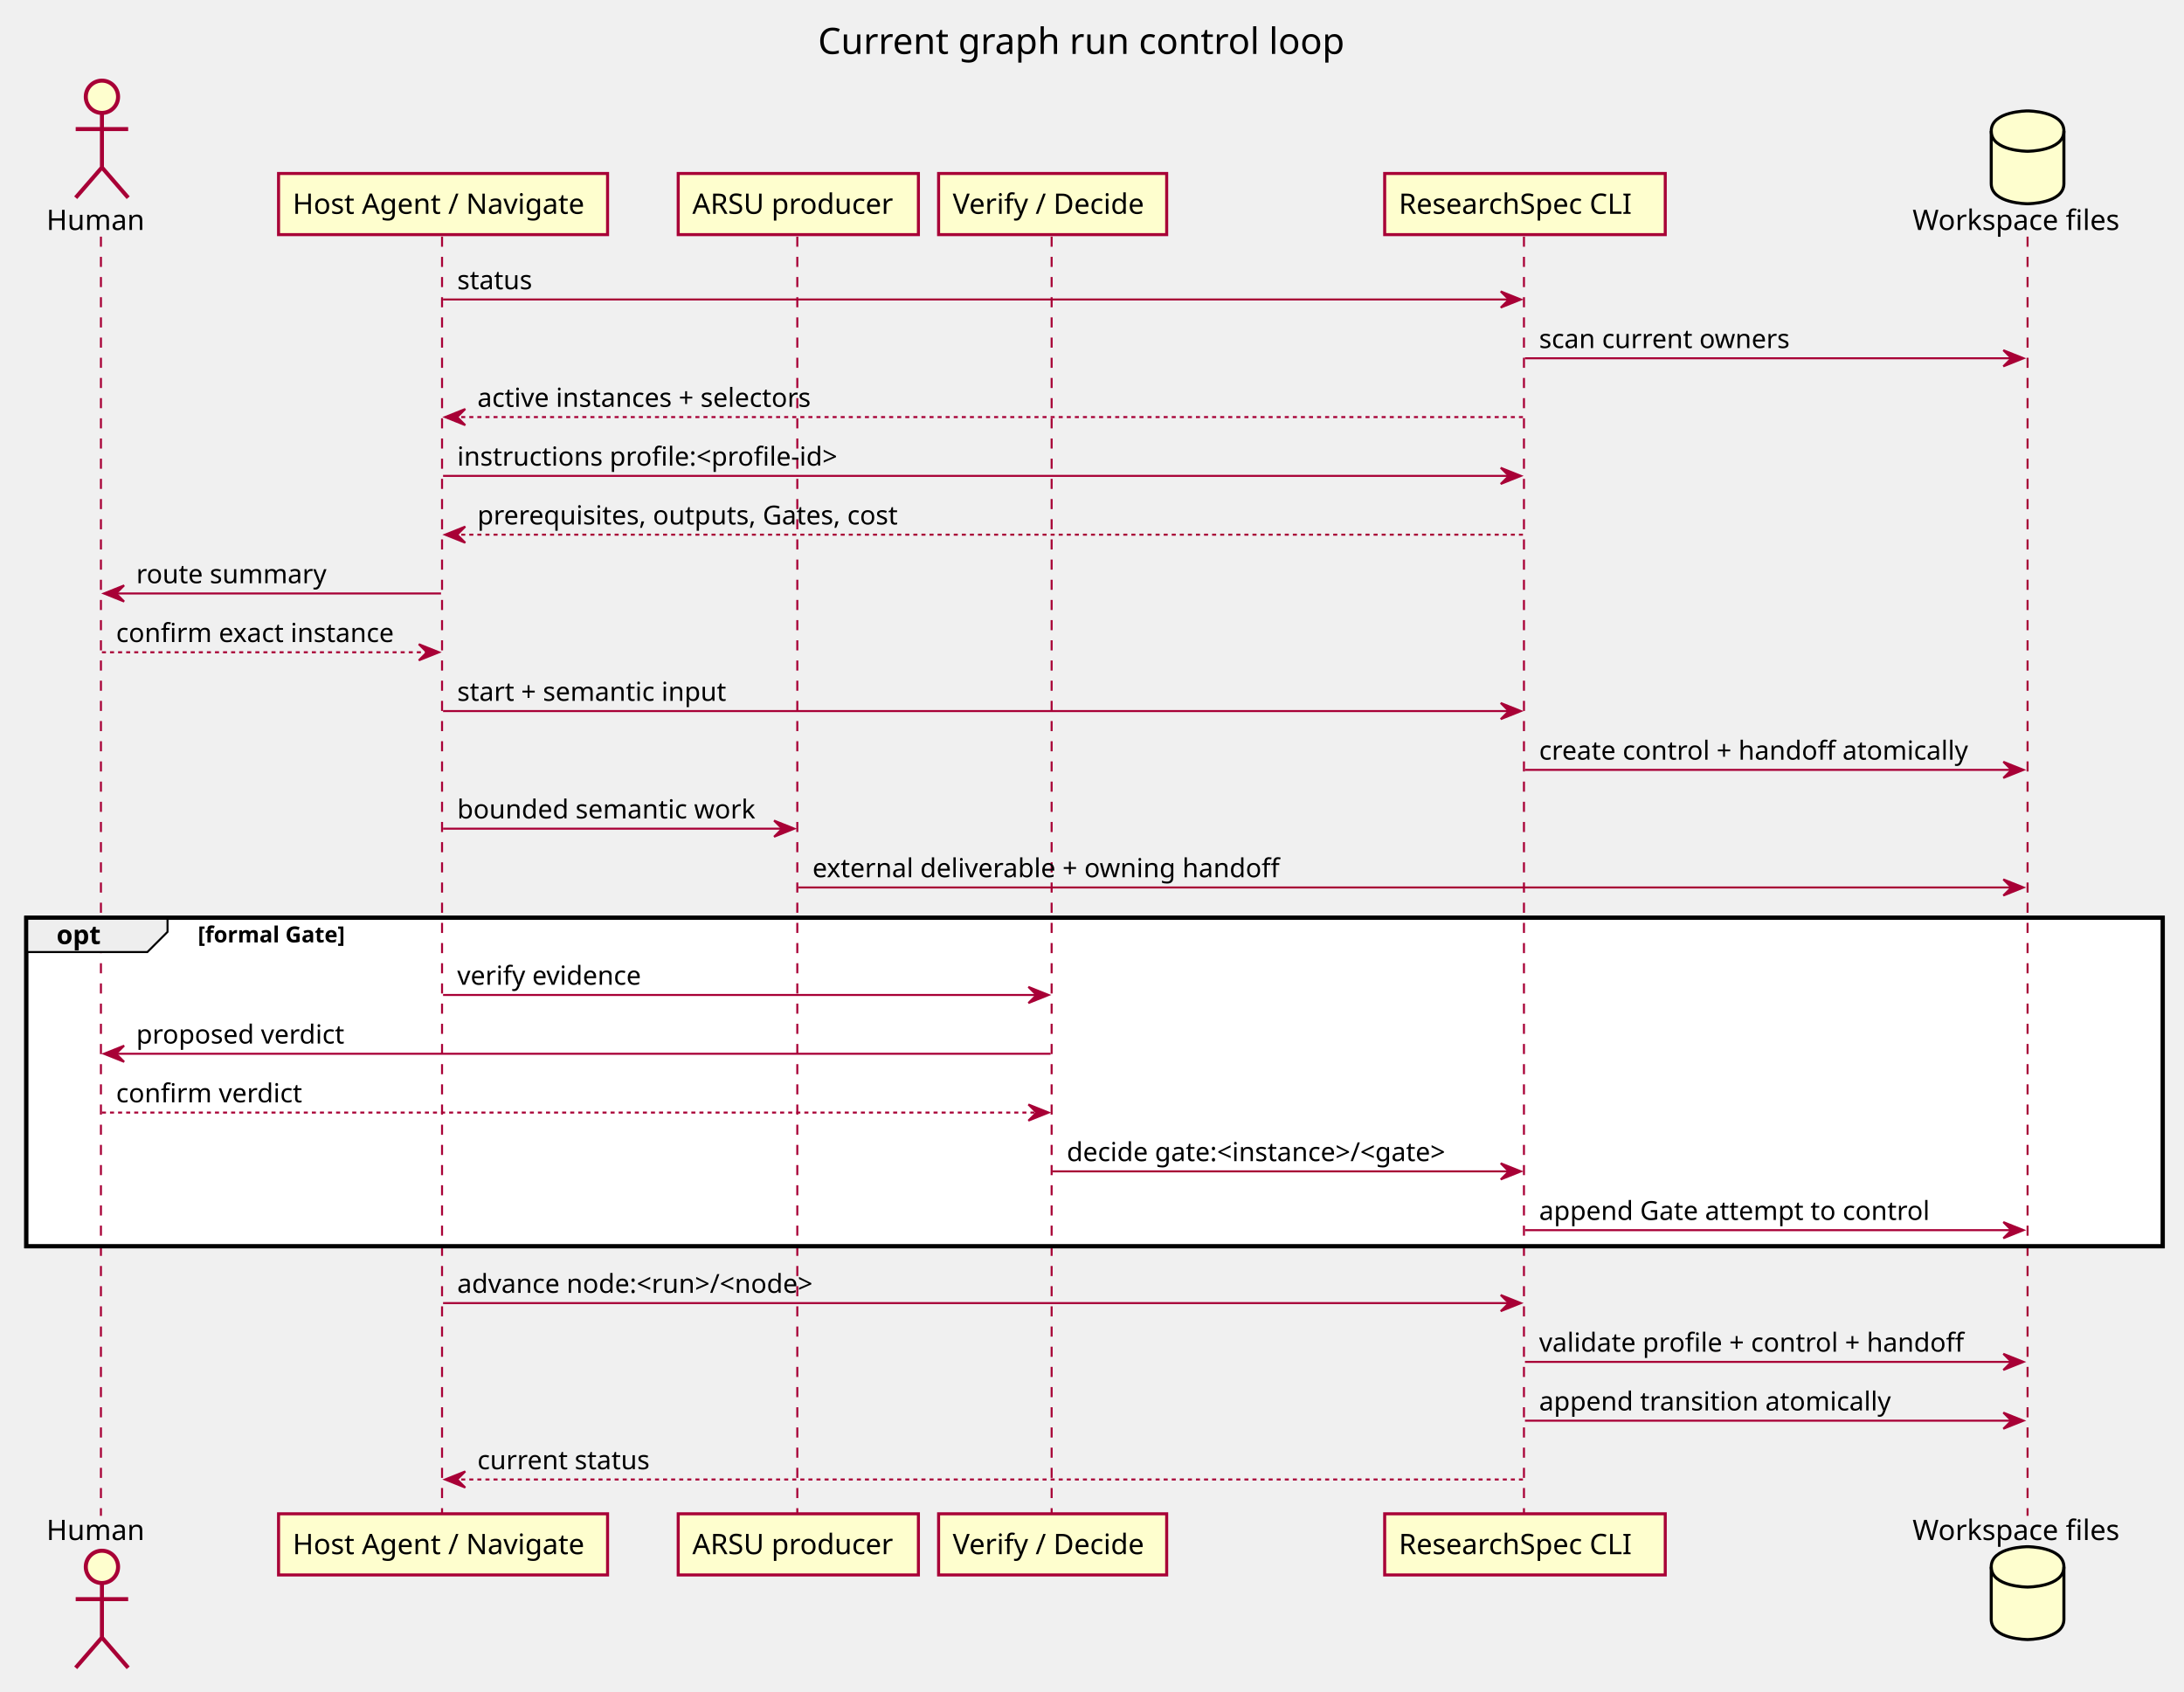
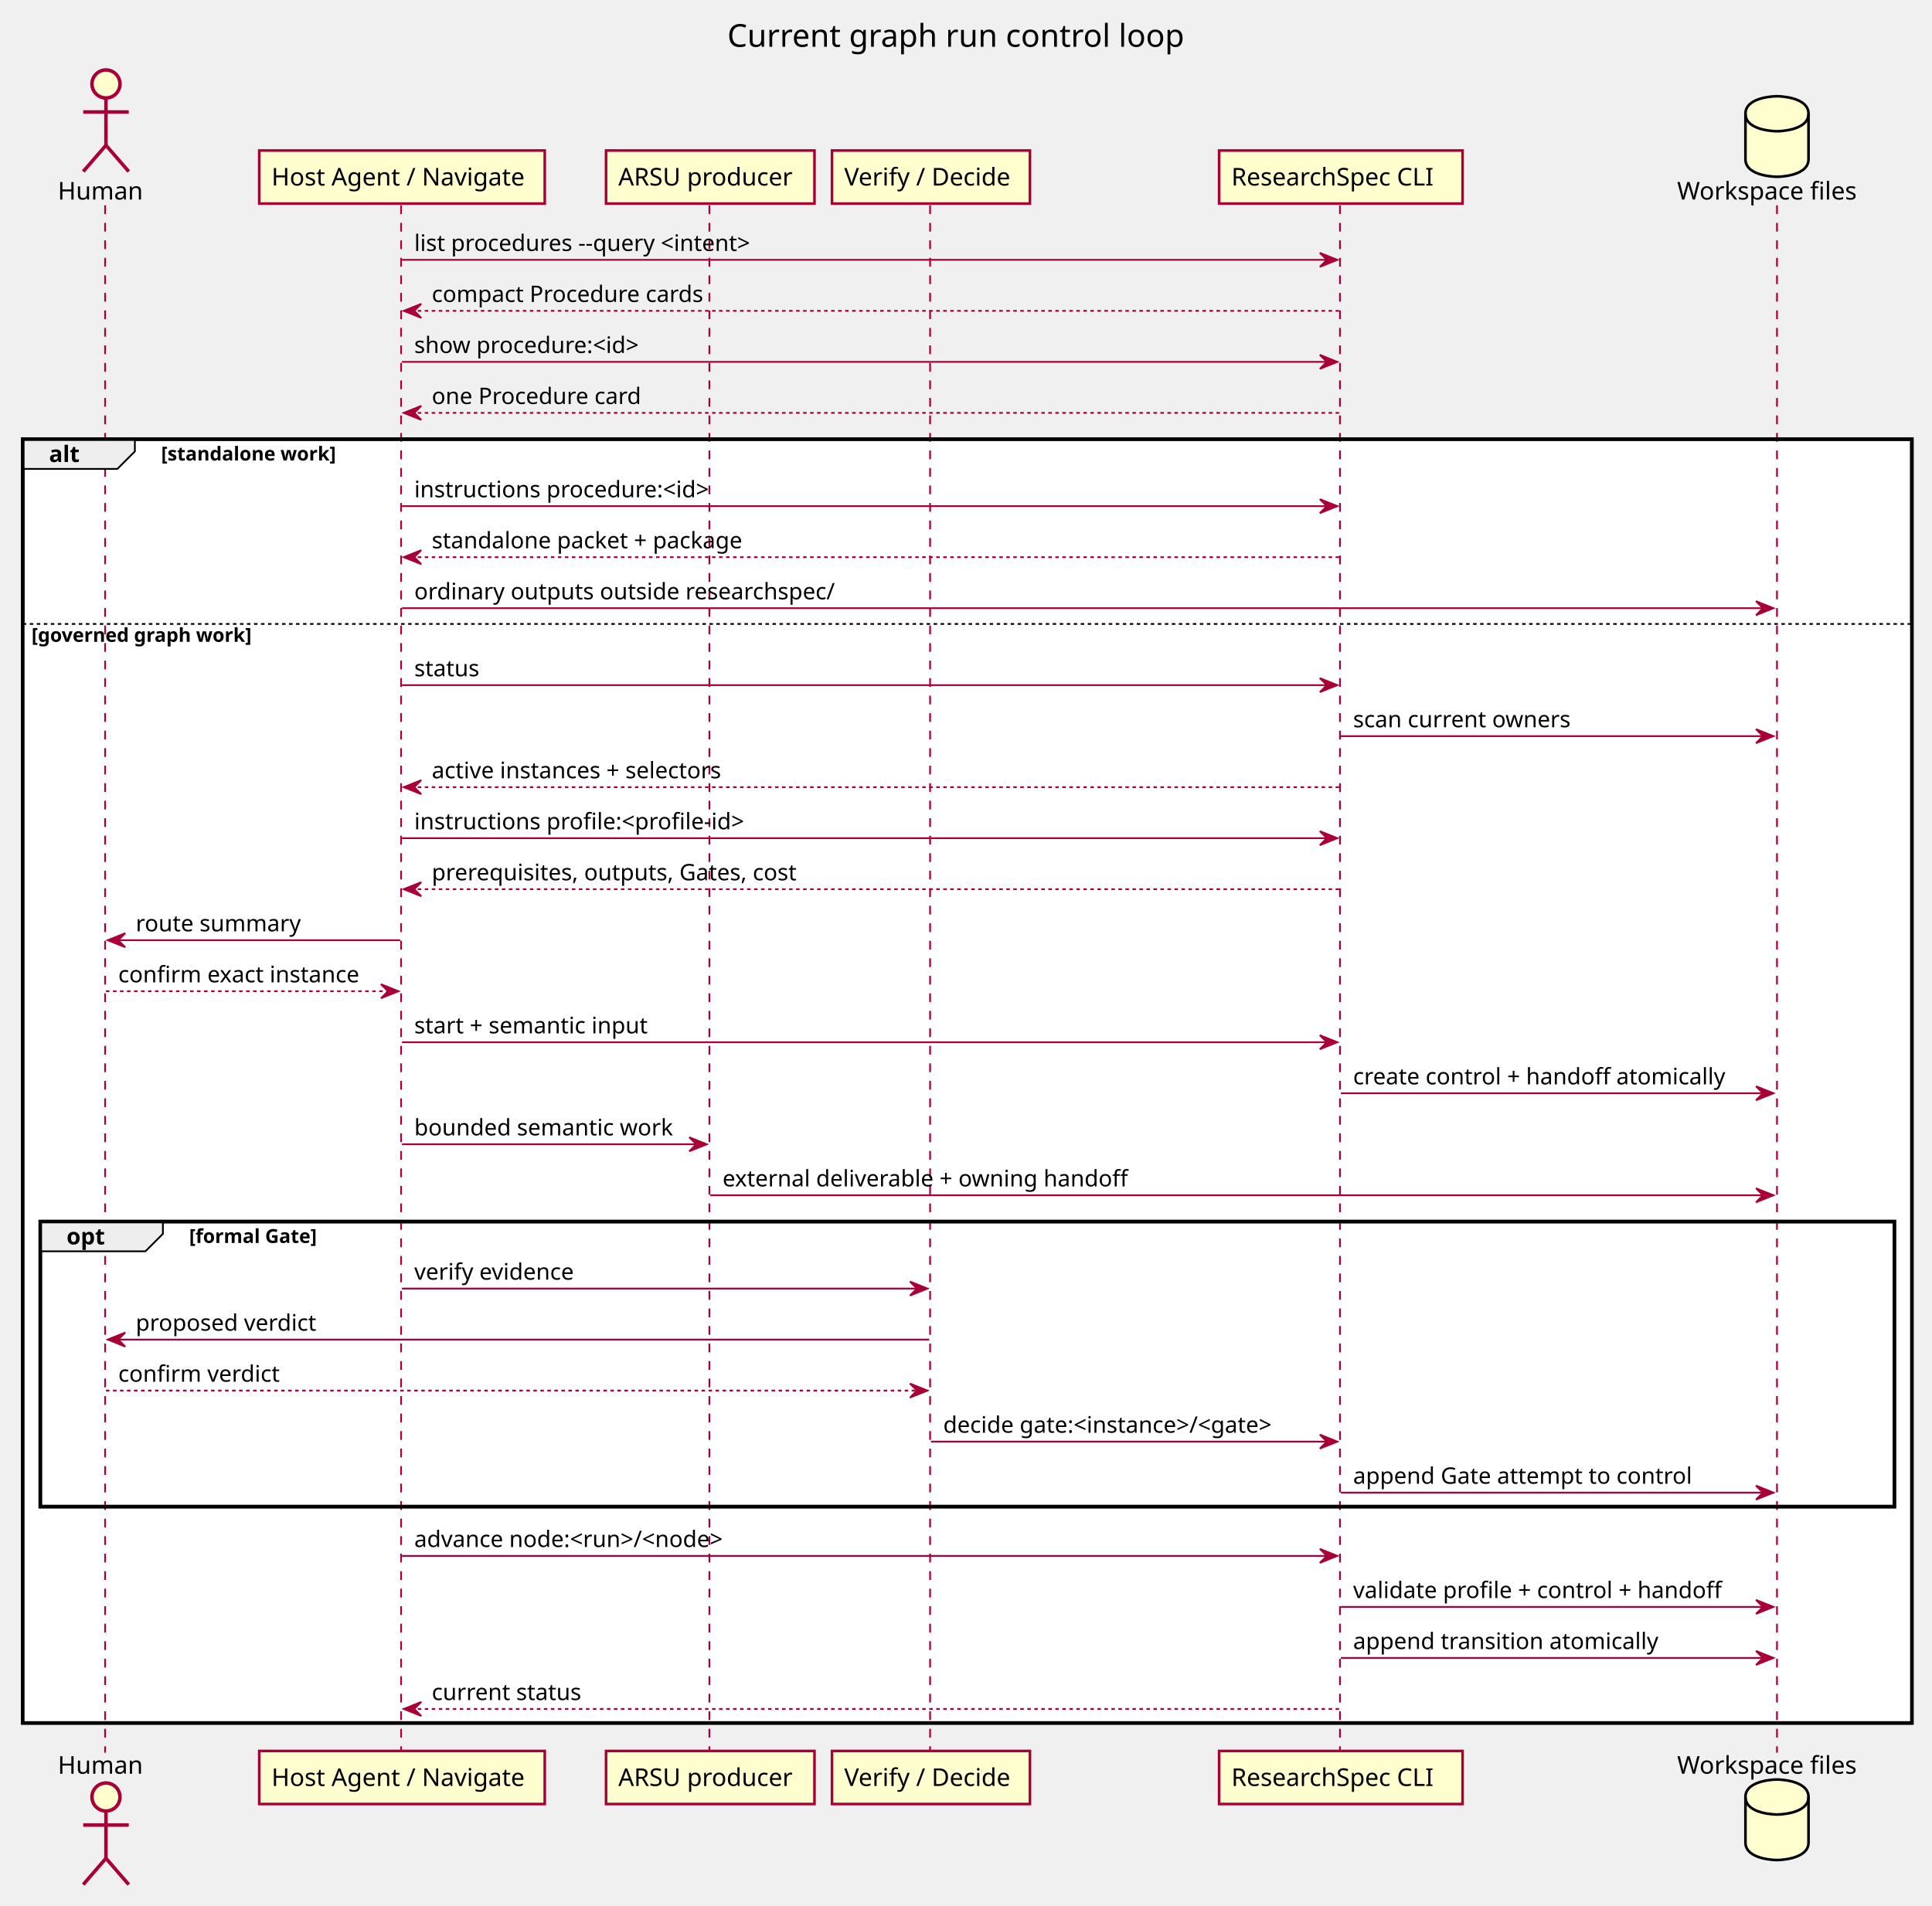
- <svg xmlns="http://www.w3.org/2000/svg" contentScriptType="application/ecmascript" contentStyleType="text/css" height="838px" preserveAspectRatio="none" style="width:1082px;height:838px;" version="1.1" viewBox="0 0 1082 838" width="1082px" zoomAndPan="magnify">
+ <svg xmlns="http://www.w3.org/2000/svg" contentScriptType="application/ecmascript" contentStyleType="text/css" height="1088px" preserveAspectRatio="none" style="width:1103px;height:1088px;" version="1.1" viewBox="0 0 1103 1088" width="1103px" zoomAndPan="magnify">
  <defs />
  <g>
-     <text fill="#000000" font-family="sans-serif" font-size="18" lengthAdjust="spacingAndGlyphs" textLength="274" x="405.25" y="26.708">Current graph run control loop</text>
-     <rect fill="#FFFFFF" height="162.797" style="stroke: #000000; stroke-width: 2.0;" width="1058.5" x="13" y="454.711" />
-     <line style="stroke: #A80036; stroke-width: 1.0; stroke-dasharray: 5.0,5.0;" x1="50" x2="50" y1="117.25" y2="751.039" />
-     <line style="stroke: #A80036; stroke-width: 1.0; stroke-dasharray: 5.0,5.0;" x1="219" x2="219" y1="117.25" y2="751.039" />
-     <line style="stroke: #A80036; stroke-width: 1.0; stroke-dasharray: 5.0,5.0;" x1="395" x2="395" y1="117.25" y2="751.039" />
-     <line style="stroke: #A80036; stroke-width: 1.0; stroke-dasharray: 5.0,5.0;" x1="521" x2="521" y1="117.25" y2="751.039" />
-     <line style="stroke: #A80036; stroke-width: 1.0; stroke-dasharray: 5.0,5.0;" x1="755" x2="755" y1="117.25" y2="751.039" />
-     <line style="stroke: #A80036; stroke-width: 1.0; stroke-dasharray: 5.0,5.0;" x1="1004.5" x2="1004.5" y1="117.25" y2="751.039" />
-     <text fill="#000000" font-family="sans-serif" font-size="14" lengthAdjust="spacingAndGlyphs" textLength="49" x="23" y="113.948">Human</text>
-     <ellipse cx="50.5" cy="47.953" fill="#FEFECE" rx="8" ry="8" style="stroke: #A80036; stroke-width: 2.0;" />
-     <path d="M50.5,55.953 L50.5,82.953 M37.5,63.953 L63.5,63.953 M50.5,82.953 L37.5,97.953 M50.5,82.953 L63.5,97.953 " fill="none" style="stroke: #A80036; stroke-width: 2.0;" />
-     <text fill="#000000" font-family="sans-serif" font-size="14" lengthAdjust="spacingAndGlyphs" textLength="49" x="23" y="763.034">Human</text>
-     <ellipse cx="50.5" cy="776.336" fill="#FEFECE" rx="8" ry="8" style="stroke: #A80036; stroke-width: 2.0;" />
-     <path d="M50.5,784.336 L50.5,811.336 M37.5,792.336 L63.5,792.336 M50.5,811.336 L37.5,826.336 M50.5,811.336 L63.5,826.336 " fill="none" style="stroke: #A80036; stroke-width: 2.0;" />
-     <rect fill="#FEFECE" height="30.297" style="stroke: #A80036; stroke-width: 1.5;" width="163" x="138" y="85.953" />
-     <text fill="#000000" font-family="sans-serif" font-size="14" lengthAdjust="spacingAndGlyphs" textLength="149" x="145" y="105.948">Host Agent / Navigate</text>
-     <rect fill="#FEFECE" height="30.297" style="stroke: #A80036; stroke-width: 1.5;" width="163" x="138" y="750.039" />
-     <text fill="#000000" font-family="sans-serif" font-size="14" lengthAdjust="spacingAndGlyphs" textLength="149" x="145" y="770.034">Host Agent / Navigate</text>
-     <rect fill="#FEFECE" height="30.297" style="stroke: #A80036; stroke-width: 1.5;" width="119" x="336" y="85.953" />
-     <text fill="#000000" font-family="sans-serif" font-size="14" lengthAdjust="spacingAndGlyphs" textLength="105" x="343" y="105.948">ARSU producer</text>
-     <rect fill="#FEFECE" height="30.297" style="stroke: #A80036; stroke-width: 1.5;" width="119" x="336" y="750.039" />
-     <text fill="#000000" font-family="sans-serif" font-size="14" lengthAdjust="spacingAndGlyphs" textLength="105" x="343" y="770.034">ARSU producer</text>
-     <rect fill="#FEFECE" height="30.297" style="stroke: #A80036; stroke-width: 1.5;" width="113" x="465" y="85.953" />
-     <text fill="#000000" font-family="sans-serif" font-size="14" lengthAdjust="spacingAndGlyphs" textLength="99" x="472" y="105.948">Verify / Decide</text>
-     <rect fill="#FEFECE" height="30.297" style="stroke: #A80036; stroke-width: 1.5;" width="113" x="465" y="750.039" />
-     <text fill="#000000" font-family="sans-serif" font-size="14" lengthAdjust="spacingAndGlyphs" textLength="99" x="472" y="770.034">Verify / Decide</text>
-     <rect fill="#FEFECE" height="30.297" style="stroke: #A80036; stroke-width: 1.5;" width="139" x="686" y="85.953" />
-     <text fill="#000000" font-family="sans-serif" font-size="14" lengthAdjust="spacingAndGlyphs" textLength="125" x="693" y="105.948">ResearchSpec CLI</text>
-     <rect fill="#FEFECE" height="30.297" style="stroke: #A80036; stroke-width: 1.5;" width="139" x="686" y="750.039" />
-     <text fill="#000000" font-family="sans-serif" font-size="14" lengthAdjust="spacingAndGlyphs" textLength="125" x="693" y="770.034">ResearchSpec CLI</text>
-     <text fill="#000000" font-family="sans-serif" font-size="14" lengthAdjust="spacingAndGlyphs" textLength="108" x="947.5" y="113.948">Workspace files</text>
-     <path d="M986.5,64.953 C986.5,54.953 1004.5,54.953 1004.5,54.953 C1004.5,54.953 1022.5,54.953 1022.5,64.953 L1022.5,90.953 C1022.5,100.953 1004.5,100.953 1004.5,100.953 C1004.5,100.953 986.5,100.953 986.5,90.953 L986.5,64.953 " fill="#FEFECE" style="stroke: #000000; stroke-width: 1.5;" />
-     <path d="M986.5,64.953 C986.5,74.953 1004.5,74.953 1004.5,74.953 C1004.5,74.953 1022.5,74.953 1022.5,64.953 " fill="none" style="stroke: #000000; stroke-width: 1.5;" />
-     <text fill="#000000" font-family="sans-serif" font-size="14" lengthAdjust="spacingAndGlyphs" textLength="108" x="947.5" y="763.034">Workspace files</text>
-     <path d="M986.5,776.336 C986.5,766.336 1004.5,766.336 1004.5,766.336 C1004.5,766.336 1022.5,766.336 1022.5,776.336 L1022.5,802.336 C1022.5,812.336 1004.5,812.336 1004.5,812.336 C1004.5,812.336 986.5,812.336 986.5,802.336 L986.5,776.336 " fill="#FEFECE" style="stroke: #000000; stroke-width: 1.5;" />
-     <path d="M986.5,776.336 C986.5,786.336 1004.5,786.336 1004.5,786.336 C1004.5,786.336 1022.5,786.336 1022.5,776.336 " fill="none" style="stroke: #000000; stroke-width: 1.5;" />
-     <polygon fill="#A80036" points="743.5,144.383,753.5,148.383,743.5,152.383,747.5,148.383" style="stroke: #A80036; stroke-width: 1.0;" />
-     <line style="stroke: #A80036; stroke-width: 1.0;" x1="219.5" x2="749.5" y1="148.383" y2="148.383" />
-     <text fill="#000000" font-family="sans-serif" font-size="13" lengthAdjust="spacingAndGlyphs" textLength="40" x="226.5" y="143.317">status</text>
-     <polygon fill="#A80036" points="992.5,173.516,1002.5,177.516,992.5,181.516,996.5,177.516" style="stroke: #A80036; stroke-width: 1.0;" />
-     <line style="stroke: #A80036; stroke-width: 1.0;" x1="755.5" x2="998.5" y1="177.516" y2="177.516" />
-     <text fill="#000000" font-family="sans-serif" font-size="13" lengthAdjust="spacingAndGlyphs" textLength="129" x="762.5" y="172.45">scan current owners</text>
-     <polygon fill="#A80036" points="230.5,202.648,220.5,206.648,230.5,210.648,226.5,206.648" style="stroke: #A80036; stroke-width: 1.0;" />
-     <line style="stroke: #A80036; stroke-width: 1.0; stroke-dasharray: 2.0,2.0;" x1="224.5" x2="754.5" y1="206.648" y2="206.648" />
-     <text fill="#000000" font-family="sans-serif" font-size="13" lengthAdjust="spacingAndGlyphs" textLength="180" x="236.5" y="201.583">active instances + selectors</text>
-     <polygon fill="#A80036" points="743.5,231.781,753.5,235.781,743.5,239.781,747.5,235.781" style="stroke: #A80036; stroke-width: 1.0;" />
-     <line style="stroke: #A80036; stroke-width: 1.0;" x1="219.5" x2="749.5" y1="235.781" y2="235.781" />
-     <text fill="#000000" font-family="sans-serif" font-size="13" lengthAdjust="spacingAndGlyphs" textLength="198" x="226.5" y="230.715">instructions profile:&lt;profile-id&gt;</text>
-     <polygon fill="#A80036" points="230.5,260.914,220.5,264.914,230.5,268.914,226.5,264.914" style="stroke: #A80036; stroke-width: 1.0;" />
-     <line style="stroke: #A80036; stroke-width: 1.0; stroke-dasharray: 2.0,2.0;" x1="224.5" x2="754.5" y1="264.914" y2="264.914" />
-     <text fill="#000000" font-family="sans-serif" font-size="13" lengthAdjust="spacingAndGlyphs" textLength="221" x="236.5" y="259.848">prerequisites, outputs, Gates, cost</text>
-     <polygon fill="#A80036" points="61.5,290.047,51.5,294.047,61.5,298.047,57.5,294.047" style="stroke: #A80036; stroke-width: 1.0;" />
-     <line style="stroke: #A80036; stroke-width: 1.0;" x1="55.5" x2="218.5" y1="294.047" y2="294.047" />
-     <text fill="#000000" font-family="sans-serif" font-size="13" lengthAdjust="spacingAndGlyphs" textLength="99" x="67.5" y="288.981">route summary</text>
-     <polygon fill="#A80036" points="207.5,319.18,217.5,323.18,207.5,327.18,211.5,323.18" style="stroke: #A80036; stroke-width: 1.0;" />
-     <line style="stroke: #A80036; stroke-width: 1.0; stroke-dasharray: 2.0,2.0;" x1="50.5" x2="213.5" y1="323.18" y2="323.18" />
-     <text fill="#000000" font-family="sans-serif" font-size="13" lengthAdjust="spacingAndGlyphs" textLength="145" x="57.5" y="318.114">confirm exact instance</text>
-     <polygon fill="#A80036" points="743.5,348.312,753.5,352.312,743.5,356.312,747.5,352.312" style="stroke: #A80036; stroke-width: 1.0;" />
-     <line style="stroke: #A80036; stroke-width: 1.0;" x1="219.5" x2="749.5" y1="352.312" y2="352.312" />
-     <text fill="#000000" font-family="sans-serif" font-size="13" lengthAdjust="spacingAndGlyphs" textLength="144" x="226.5" y="347.247">start + semantic input</text>
-     <polygon fill="#A80036" points="992.5,377.445,1002.5,381.445,992.5,385.445,996.5,381.445" style="stroke: #A80036; stroke-width: 1.0;" />
-     <line style="stroke: #A80036; stroke-width: 1.0;" x1="755.5" x2="998.5" y1="381.445" y2="381.445" />
-     <text fill="#000000" font-family="sans-serif" font-size="13" lengthAdjust="spacingAndGlyphs" textLength="225" x="762.5" y="376.379">create control + handoff atomically</text>
-     <polygon fill="#A80036" points="383.5,406.578,393.5,410.578,383.5,414.578,387.5,410.578" style="stroke: #A80036; stroke-width: 1.0;" />
-     <line style="stroke: #A80036; stroke-width: 1.0;" x1="219.5" x2="389.5" y1="410.578" y2="410.578" />
-     <text fill="#000000" font-family="sans-serif" font-size="13" lengthAdjust="spacingAndGlyphs" textLength="152" x="226.5" y="405.512">bounded semantic work</text>
-     <polygon fill="#A80036" points="992.5,435.711,1002.5,439.711,992.5,443.711,996.5,439.711" style="stroke: #A80036; stroke-width: 1.0;" />
-     <line style="stroke: #A80036; stroke-width: 1.0;" x1="395.5" x2="998.5" y1="439.711" y2="439.711" />
-     <text fill="#000000" font-family="sans-serif" font-size="13" lengthAdjust="spacingAndGlyphs" textLength="240" x="402.5" y="434.645">external deliverable + owning handoff</text>
-     <path d="M13,454.711 L83,454.711 L83,461.711 L73,471.711 L13,471.711 L13,454.711 " fill="#EEEEEE" style="stroke: #000000; stroke-width: 1.0;" />
-     <rect fill="none" height="162.797" style="stroke: #000000; stroke-width: 2.0;" width="1058.5" x="13" y="454.711" />
-     <text fill="#000000" font-family="sans-serif" font-size="13" font-weight="bold" lengthAdjust="spacingAndGlyphs" textLength="25" x="28" y="467.778">opt</text>
-     <text fill="#000000" font-family="sans-serif" font-size="11" font-weight="bold" lengthAdjust="spacingAndGlyphs" textLength="85" x="98" y="466.921">[formal Gate]</text>
-     <polygon fill="#A80036" points="509.5,488.977,519.5,492.977,509.5,496.977,513.5,492.977" style="stroke: #A80036; stroke-width: 1.0;" />
-     <line style="stroke: #A80036; stroke-width: 1.0;" x1="219.5" x2="515.5" y1="492.977" y2="492.977" />
-     <text fill="#000000" font-family="sans-serif" font-size="13" lengthAdjust="spacingAndGlyphs" textLength="95" x="226.5" y="487.911">verify evidence</text>
-     <polygon fill="#A80036" points="61.5,518.109,51.5,522.109,61.5,526.109,57.5,522.109" style="stroke: #A80036; stroke-width: 1.0;" />
-     <line style="stroke: #A80036; stroke-width: 1.0;" x1="55.5" x2="520.5" y1="522.109" y2="522.109" />
-     <text fill="#000000" font-family="sans-serif" font-size="13" lengthAdjust="spacingAndGlyphs" textLength="107" x="67.5" y="517.043">proposed verdict</text>
-     <polygon fill="#A80036" points="509.5,547.242,519.5,551.242,509.5,555.242,513.5,551.242" style="stroke: #A80036; stroke-width: 1.0;" />
-     <line style="stroke: #A80036; stroke-width: 1.0; stroke-dasharray: 2.0,2.0;" x1="50.5" x2="515.5" y1="551.242" y2="551.242" />
-     <text fill="#000000" font-family="sans-serif" font-size="13" lengthAdjust="spacingAndGlyphs" textLength="95" x="57.5" y="546.176">confirm verdict</text>
-     <polygon fill="#A80036" points="743.5,576.375,753.5,580.375,743.5,584.375,747.5,580.375" style="stroke: #A80036; stroke-width: 1.0;" />
-     <line style="stroke: #A80036; stroke-width: 1.0;" x1="521.5" x2="749.5" y1="580.375" y2="580.375" />
-     <text fill="#000000" font-family="sans-serif" font-size="13" lengthAdjust="spacingAndGlyphs" textLength="210" x="528.5" y="575.309">decide gate:&lt;instance&gt;/&lt;gate&gt;</text>
-     <polygon fill="#A80036" points="992.5,605.508,1002.5,609.508,992.5,613.508,996.5,609.508" style="stroke: #A80036; stroke-width: 1.0;" />
-     <line style="stroke: #A80036; stroke-width: 1.0;" x1="755.5" x2="998.5" y1="609.508" y2="609.508" />
-     <text fill="#000000" font-family="sans-serif" font-size="13" lengthAdjust="spacingAndGlyphs" textLength="204" x="762.5" y="604.442">append Gate attempt to control</text>
-     <polygon fill="#A80036" points="743.5,641.641,753.5,645.641,743.5,649.641,747.5,645.641" style="stroke: #A80036; stroke-width: 1.0;" />
-     <line style="stroke: #A80036; stroke-width: 1.0;" x1="219.5" x2="749.5" y1="645.641" y2="645.641" />
-     <text fill="#000000" font-family="sans-serif" font-size="13" lengthAdjust="spacingAndGlyphs" textLength="195" x="226.5" y="640.575">advance node:&lt;run&gt;/&lt;node&gt;</text>
-     <polygon fill="#A80036" points="992.5,670.773,1002.5,674.773,992.5,678.773,996.5,674.773" style="stroke: #A80036; stroke-width: 1.0;" />
-     <line style="stroke: #A80036; stroke-width: 1.0;" x1="755.5" x2="998.5" y1="674.773" y2="674.773" />
-     <text fill="#000000" font-family="sans-serif" font-size="13" lengthAdjust="spacingAndGlyphs" textLength="223" x="762.5" y="669.707">validate profile + control + handoff</text>
-     <polygon fill="#A80036" points="992.5,699.906,1002.5,703.906,992.5,707.906,996.5,703.906" style="stroke: #A80036; stroke-width: 1.0;" />
-     <line style="stroke: #A80036; stroke-width: 1.0;" x1="755.5" x2="998.5" y1="703.906" y2="703.906" />
-     <text fill="#000000" font-family="sans-serif" font-size="13" lengthAdjust="spacingAndGlyphs" textLength="181" x="762.5" y="698.84">append transition atomically</text>
-     <polygon fill="#A80036" points="230.5,729.039,220.5,733.039,230.5,737.039,226.5,733.039" style="stroke: #A80036; stroke-width: 1.0;" />
-     <line style="stroke: #A80036; stroke-width: 1.0; stroke-dasharray: 2.0,2.0;" x1="224.5" x2="754.5" y1="733.039" y2="733.039" />
-     <text fill="#000000" font-family="sans-serif" font-size="13" lengthAdjust="spacingAndGlyphs" textLength="90" x="236.5" y="727.973">current status</text>
+     <text fill="#000000" font-family="sans-serif" font-size="18" lengthAdjust="spacingAndGlyphs" textLength="274" x="415.25" y="26.708">Current graph run control loop</text>
+     <rect fill="#FFFFFF" height="733.125" style="stroke: #000000; stroke-width: 2.0;" width="1078.5" x="13" y="250.781" />
+     <rect fill="#FFFFFF" height="628.594" style="stroke: none; stroke-width: 1.0;" width="1078.5" x="13" y="355.312" />
+     <rect fill="#FFFFFF" height="162.797" style="stroke: #000000; stroke-width: 2.0;" width="1058.5" x="23" y="697.578" />
+     <line style="stroke: #A80036; stroke-width: 1.0; stroke-dasharray: 5.0,5.0;" x1="60" x2="60" y1="117.25" y2="1000.906" />
+     <line style="stroke: #A80036; stroke-width: 1.0; stroke-dasharray: 5.0,5.0;" x1="229" x2="229" y1="117.25" y2="1000.906" />
+     <line style="stroke: #A80036; stroke-width: 1.0; stroke-dasharray: 5.0,5.0;" x1="405" x2="405" y1="117.25" y2="1000.906" />
+     <line style="stroke: #A80036; stroke-width: 1.0; stroke-dasharray: 5.0,5.0;" x1="531" x2="531" y1="117.25" y2="1000.906" />
+     <line style="stroke: #A80036; stroke-width: 1.0; stroke-dasharray: 5.0,5.0;" x1="765" x2="765" y1="117.25" y2="1000.906" />
+     <line style="stroke: #A80036; stroke-width: 1.0; stroke-dasharray: 5.0,5.0;" x1="1014.5" x2="1014.5" y1="117.25" y2="1000.906" />
+     <text fill="#000000" font-family="sans-serif" font-size="14" lengthAdjust="spacingAndGlyphs" textLength="49" x="33" y="113.948">Human</text>
+     <ellipse cx="60.5" cy="47.953" fill="#FEFECE" rx="8" ry="8" style="stroke: #A80036; stroke-width: 2.0;" />
+     <path d="M60.5,55.953 L60.5,82.953 M47.5,63.953 L73.5,63.953 M60.5,82.953 L47.5,97.953 M60.5,82.953 L73.5,97.953 " fill="none" style="stroke: #A80036; stroke-width: 2.0;" />
+     <text fill="#000000" font-family="sans-serif" font-size="14" lengthAdjust="spacingAndGlyphs" textLength="49" x="33" y="1012.901">Human</text>
+     <ellipse cx="60.5" cy="1026.203" fill="#FEFECE" rx="8" ry="8" style="stroke: #A80036; stroke-width: 2.0;" />
+     <path d="M60.5,1034.203 L60.5,1061.203 M47.5,1042.203 L73.5,1042.203 M60.5,1061.203 L47.5,1076.203 M60.5,1061.203 L73.5,1076.203 " fill="none" style="stroke: #A80036; stroke-width: 2.0;" />
+     <rect fill="#FEFECE" height="30.297" style="stroke: #A80036; stroke-width: 1.5;" width="163" x="148" y="85.953" />
+     <text fill="#000000" font-family="sans-serif" font-size="14" lengthAdjust="spacingAndGlyphs" textLength="149" x="155" y="105.948">Host Agent / Navigate</text>
+     <rect fill="#FEFECE" height="30.297" style="stroke: #A80036; stroke-width: 1.5;" width="163" x="148" y="999.906" />
+     <text fill="#000000" font-family="sans-serif" font-size="14" lengthAdjust="spacingAndGlyphs" textLength="149" x="155" y="1019.901">Host Agent / Navigate</text>
+     <rect fill="#FEFECE" height="30.297" style="stroke: #A80036; stroke-width: 1.5;" width="119" x="346" y="85.953" />
+     <text fill="#000000" font-family="sans-serif" font-size="14" lengthAdjust="spacingAndGlyphs" textLength="105" x="353" y="105.948">ARSU producer</text>
+     <rect fill="#FEFECE" height="30.297" style="stroke: #A80036; stroke-width: 1.5;" width="119" x="346" y="999.906" />
+     <text fill="#000000" font-family="sans-serif" font-size="14" lengthAdjust="spacingAndGlyphs" textLength="105" x="353" y="1019.901">ARSU producer</text>
+     <rect fill="#FEFECE" height="30.297" style="stroke: #A80036; stroke-width: 1.5;" width="113" x="475" y="85.953" />
+     <text fill="#000000" font-family="sans-serif" font-size="14" lengthAdjust="spacingAndGlyphs" textLength="99" x="482" y="105.948">Verify / Decide</text>
+     <rect fill="#FEFECE" height="30.297" style="stroke: #A80036; stroke-width: 1.5;" width="113" x="475" y="999.906" />
+     <text fill="#000000" font-family="sans-serif" font-size="14" lengthAdjust="spacingAndGlyphs" textLength="99" x="482" y="1019.901">Verify / Decide</text>
+     <rect fill="#FEFECE" height="30.297" style="stroke: #A80036; stroke-width: 1.5;" width="139" x="696" y="85.953" />
+     <text fill="#000000" font-family="sans-serif" font-size="14" lengthAdjust="spacingAndGlyphs" textLength="125" x="703" y="105.948">ResearchSpec CLI</text>
+     <rect fill="#FEFECE" height="30.297" style="stroke: #A80036; stroke-width: 1.5;" width="139" x="696" y="999.906" />
+     <text fill="#000000" font-family="sans-serif" font-size="14" lengthAdjust="spacingAndGlyphs" textLength="125" x="703" y="1019.901">ResearchSpec CLI</text>
+     <text fill="#000000" font-family="sans-serif" font-size="14" lengthAdjust="spacingAndGlyphs" textLength="108" x="957.5" y="113.948">Workspace files</text>
+     <path d="M996.5,64.953 C996.5,54.953 1014.5,54.953 1014.5,54.953 C1014.5,54.953 1032.5,54.953 1032.5,64.953 L1032.5,90.953 C1032.5,100.953 1014.5,100.953 1014.5,100.953 C1014.5,100.953 996.5,100.953 996.5,90.953 L996.5,64.953 " fill="#FEFECE" style="stroke: #000000; stroke-width: 1.5;" />
+     <path d="M996.5,64.953 C996.5,74.953 1014.5,74.953 1014.5,74.953 C1014.5,74.953 1032.5,74.953 1032.5,64.953 " fill="none" style="stroke: #000000; stroke-width: 1.5;" />
+     <text fill="#000000" font-family="sans-serif" font-size="14" lengthAdjust="spacingAndGlyphs" textLength="108" x="957.5" y="1012.901">Workspace files</text>
+     <path d="M996.5,1026.203 C996.5,1016.203 1014.5,1016.203 1014.5,1016.203 C1014.5,1016.203 1032.5,1016.203 1032.5,1026.203 L1032.5,1052.203 C1032.5,1062.203 1014.5,1062.203 1014.5,1062.203 C1014.5,1062.203 996.5,1062.203 996.5,1052.203 L996.5,1026.203 " fill="#FEFECE" style="stroke: #000000; stroke-width: 1.5;" />
+     <path d="M996.5,1026.203 C996.5,1036.203 1014.5,1036.203 1014.5,1036.203 C1014.5,1036.203 1032.5,1036.203 1032.5,1026.203 " fill="none" style="stroke: #000000; stroke-width: 1.5;" />
+     <polygon fill="#A80036" points="753.5,144.383,763.5,148.383,753.5,152.383,757.5,148.383" style="stroke: #A80036; stroke-width: 1.0;" />
+     <line style="stroke: #A80036; stroke-width: 1.0;" x1="229.5" x2="759.5" y1="148.383" y2="148.383" />
+     <text fill="#000000" font-family="sans-serif" font-size="13" lengthAdjust="spacingAndGlyphs" textLength="207" x="236.5" y="143.317">list procedures --query &lt;intent&gt;</text>
+     <polygon fill="#A80036" points="240.5,173.516,230.5,177.516,240.5,181.516,236.5,177.516" style="stroke: #A80036; stroke-width: 1.0;" />
+     <line style="stroke: #A80036; stroke-width: 1.0; stroke-dasharray: 2.0,2.0;" x1="234.5" x2="764.5" y1="177.516" y2="177.516" />
+     <text fill="#000000" font-family="sans-serif" font-size="13" lengthAdjust="spacingAndGlyphs" textLength="164" x="246.5" y="172.45">compact Procedure cards</text>
+     <polygon fill="#A80036" points="753.5,202.648,763.5,206.648,753.5,210.648,757.5,206.648" style="stroke: #A80036; stroke-width: 1.0;" />
+     <line style="stroke: #A80036; stroke-width: 1.0;" x1="229.5" x2="759.5" y1="206.648" y2="206.648" />
+     <text fill="#000000" font-family="sans-serif" font-size="13" lengthAdjust="spacingAndGlyphs" textLength="138" x="236.5" y="201.583">show procedure:&lt;id&gt;</text>
+     <polygon fill="#A80036" points="240.5,231.781,230.5,235.781,240.5,239.781,236.5,235.781" style="stroke: #A80036; stroke-width: 1.0;" />
+     <line style="stroke: #A80036; stroke-width: 1.0; stroke-dasharray: 2.0,2.0;" x1="234.5" x2="764.5" y1="235.781" y2="235.781" />
+     <text fill="#000000" font-family="sans-serif" font-size="13" lengthAdjust="spacingAndGlyphs" textLength="125" x="246.5" y="230.715">one Procedure card</text>
+     <path d="M13,250.781 L77,250.781 L77,257.781 L67,267.781 L13,267.781 L13,250.781 " fill="#EEEEEE" style="stroke: #000000; stroke-width: 1.0;" />
+     <rect fill="none" height="733.125" style="stroke: #000000; stroke-width: 2.0;" width="1078.5" x="13" y="250.781" />
+     <text fill="#000000" font-family="sans-serif" font-size="13" font-weight="bold" lengthAdjust="spacingAndGlyphs" textLength="19" x="28" y="263.848">alt</text>
+     <text fill="#000000" font-family="sans-serif" font-size="11" font-weight="bold" lengthAdjust="spacingAndGlyphs" textLength="117" x="92" y="262.992">[standalone work]</text>
+     <polygon fill="#A80036" points="753.5,285.047,763.5,289.047,753.5,293.047,757.5,289.047" style="stroke: #A80036; stroke-width: 1.0;" />
+     <line style="stroke: #A80036; stroke-width: 1.0;" x1="229.5" x2="759.5" y1="289.047" y2="289.047" />
+     <text fill="#000000" font-family="sans-serif" font-size="13" lengthAdjust="spacingAndGlyphs" textLength="180" x="236.5" y="283.981">instructions procedure:&lt;id&gt;</text>
+     <polygon fill="#A80036" points="240.5,314.18,230.5,318.18,240.5,322.18,236.5,318.18" style="stroke: #A80036; stroke-width: 1.0;" />
+     <line style="stroke: #A80036; stroke-width: 1.0; stroke-dasharray: 2.0,2.0;" x1="234.5" x2="764.5" y1="318.18" y2="318.18" />
+     <text fill="#000000" font-family="sans-serif" font-size="13" lengthAdjust="spacingAndGlyphs" textLength="191" x="246.5" y="313.114">standalone packet + package</text>
+     <polygon fill="#A80036" points="1002.5,343.312,1012.5,347.312,1002.5,351.312,1006.5,347.312" style="stroke: #A80036; stroke-width: 1.0;" />
+     <line style="stroke: #A80036; stroke-width: 1.0;" x1="229.5" x2="1008.5" y1="347.312" y2="347.312" />
+     <text fill="#000000" font-family="sans-serif" font-size="13" lengthAdjust="spacingAndGlyphs" textLength="250" x="236.5" y="342.247">ordinary outputs outside researchspec/</text>
+     <line style="stroke: #000000; stroke-width: 1.0; stroke-dasharray: 2.0,2.0;" x1="13" x2="1091.5" y1="356.312" y2="356.312" />
+     <text fill="#000000" font-family="sans-serif" font-size="11" font-weight="bold" lengthAdjust="spacingAndGlyphs" textLength="146" x="18" y="366.523">[governed graph work]</text>
+     <polygon fill="#A80036" points="753.5,387.25,763.5,391.25,753.5,395.25,757.5,391.25" style="stroke: #A80036; stroke-width: 1.0;" />
+     <line style="stroke: #A80036; stroke-width: 1.0;" x1="229.5" x2="759.5" y1="391.25" y2="391.25" />
+     <text fill="#000000" font-family="sans-serif" font-size="13" lengthAdjust="spacingAndGlyphs" textLength="40" x="236.5" y="386.184">status</text>
+     <polygon fill="#A80036" points="1002.5,416.383,1012.5,420.383,1002.5,424.383,1006.5,420.383" style="stroke: #A80036; stroke-width: 1.0;" />
+     <line style="stroke: #A80036; stroke-width: 1.0;" x1="765.5" x2="1008.5" y1="420.383" y2="420.383" />
+     <text fill="#000000" font-family="sans-serif" font-size="13" lengthAdjust="spacingAndGlyphs" textLength="129" x="772.5" y="415.317">scan current owners</text>
+     <polygon fill="#A80036" points="240.5,445.516,230.5,449.516,240.5,453.516,236.5,449.516" style="stroke: #A80036; stroke-width: 1.0;" />
+     <line style="stroke: #A80036; stroke-width: 1.0; stroke-dasharray: 2.0,2.0;" x1="234.5" x2="764.5" y1="449.516" y2="449.516" />
+     <text fill="#000000" font-family="sans-serif" font-size="13" lengthAdjust="spacingAndGlyphs" textLength="180" x="246.5" y="444.45">active instances + selectors</text>
+     <polygon fill="#A80036" points="753.5,474.648,763.5,478.648,753.5,482.648,757.5,478.648" style="stroke: #A80036; stroke-width: 1.0;" />
+     <line style="stroke: #A80036; stroke-width: 1.0;" x1="229.5" x2="759.5" y1="478.648" y2="478.648" />
+     <text fill="#000000" font-family="sans-serif" font-size="13" lengthAdjust="spacingAndGlyphs" textLength="198" x="236.5" y="473.582">instructions profile:&lt;profile-id&gt;</text>
+     <polygon fill="#A80036" points="240.5,503.781,230.5,507.781,240.5,511.781,236.5,507.781" style="stroke: #A80036; stroke-width: 1.0;" />
+     <line style="stroke: #A80036; stroke-width: 1.0; stroke-dasharray: 2.0,2.0;" x1="234.5" x2="764.5" y1="507.781" y2="507.781" />
+     <text fill="#000000" font-family="sans-serif" font-size="13" lengthAdjust="spacingAndGlyphs" textLength="221" x="246.5" y="502.715">prerequisites, outputs, Gates, cost</text>
+     <polygon fill="#A80036" points="71.5,532.914,61.5,536.914,71.5,540.914,67.5,536.914" style="stroke: #A80036; stroke-width: 1.0;" />
+     <line style="stroke: #A80036; stroke-width: 1.0;" x1="65.5" x2="228.5" y1="536.914" y2="536.914" />
+     <text fill="#000000" font-family="sans-serif" font-size="13" lengthAdjust="spacingAndGlyphs" textLength="99" x="77.5" y="531.848">route summary</text>
+     <polygon fill="#A80036" points="217.5,562.047,227.5,566.047,217.5,570.047,221.5,566.047" style="stroke: #A80036; stroke-width: 1.0;" />
+     <line style="stroke: #A80036; stroke-width: 1.0; stroke-dasharray: 2.0,2.0;" x1="60.5" x2="223.5" y1="566.047" y2="566.047" />
+     <text fill="#000000" font-family="sans-serif" font-size="13" lengthAdjust="spacingAndGlyphs" textLength="145" x="67.5" y="560.981">confirm exact instance</text>
+     <polygon fill="#A80036" points="753.5,591.18,763.5,595.18,753.5,599.18,757.5,595.18" style="stroke: #A80036; stroke-width: 1.0;" />
+     <line style="stroke: #A80036; stroke-width: 1.0;" x1="229.5" x2="759.5" y1="595.18" y2="595.18" />
+     <text fill="#000000" font-family="sans-serif" font-size="13" lengthAdjust="spacingAndGlyphs" textLength="144" x="236.5" y="590.114">start + semantic input</text>
+     <polygon fill="#A80036" points="1002.5,620.312,1012.5,624.312,1002.5,628.312,1006.5,624.312" style="stroke: #A80036; stroke-width: 1.0;" />
+     <line style="stroke: #A80036; stroke-width: 1.0;" x1="765.5" x2="1008.5" y1="624.312" y2="624.312" />
+     <text fill="#000000" font-family="sans-serif" font-size="13" lengthAdjust="spacingAndGlyphs" textLength="225" x="772.5" y="619.247">create control + handoff atomically</text>
+     <polygon fill="#A80036" points="393.5,649.445,403.5,653.445,393.5,657.445,397.5,653.445" style="stroke: #A80036; stroke-width: 1.0;" />
+     <line style="stroke: #A80036; stroke-width: 1.0;" x1="229.5" x2="399.5" y1="653.445" y2="653.445" />
+     <text fill="#000000" font-family="sans-serif" font-size="13" lengthAdjust="spacingAndGlyphs" textLength="152" x="236.5" y="648.379">bounded semantic work</text>
+     <polygon fill="#A80036" points="1002.5,678.578,1012.5,682.578,1002.5,686.578,1006.5,682.578" style="stroke: #A80036; stroke-width: 1.0;" />
+     <line style="stroke: #A80036; stroke-width: 1.0;" x1="405.5" x2="1008.5" y1="682.578" y2="682.578" />
+     <text fill="#000000" font-family="sans-serif" font-size="13" lengthAdjust="spacingAndGlyphs" textLength="240" x="412.5" y="677.512">external deliverable + owning handoff</text>
+     <path d="M23,697.578 L93,697.578 L93,704.578 L83,714.578 L23,714.578 L23,697.578 " fill="#EEEEEE" style="stroke: #000000; stroke-width: 1.0;" />
+     <rect fill="none" height="162.797" style="stroke: #000000; stroke-width: 2.0;" width="1058.5" x="23" y="697.578" />
+     <text fill="#000000" font-family="sans-serif" font-size="13" font-weight="bold" lengthAdjust="spacingAndGlyphs" textLength="25" x="38" y="710.645">opt</text>
+     <text fill="#000000" font-family="sans-serif" font-size="11" font-weight="bold" lengthAdjust="spacingAndGlyphs" textLength="85" x="108" y="709.789">[formal Gate]</text>
+     <polygon fill="#A80036" points="519.5,731.844,529.5,735.844,519.5,739.844,523.5,735.844" style="stroke: #A80036; stroke-width: 1.0;" />
+     <line style="stroke: #A80036; stroke-width: 1.0;" x1="229.5" x2="525.5" y1="735.844" y2="735.844" />
+     <text fill="#000000" font-family="sans-serif" font-size="13" lengthAdjust="spacingAndGlyphs" textLength="95" x="236.5" y="730.778">verify evidence</text>
+     <polygon fill="#A80036" points="71.5,760.977,61.5,764.977,71.5,768.977,67.5,764.977" style="stroke: #A80036; stroke-width: 1.0;" />
+     <line style="stroke: #A80036; stroke-width: 1.0;" x1="65.5" x2="530.5" y1="764.977" y2="764.977" />
+     <text fill="#000000" font-family="sans-serif" font-size="13" lengthAdjust="spacingAndGlyphs" textLength="107" x="77.5" y="759.911">proposed verdict</text>
+     <polygon fill="#A80036" points="519.5,790.109,529.5,794.109,519.5,798.109,523.5,794.109" style="stroke: #A80036; stroke-width: 1.0;" />
+     <line style="stroke: #A80036; stroke-width: 1.0; stroke-dasharray: 2.0,2.0;" x1="60.5" x2="525.5" y1="794.109" y2="794.109" />
+     <text fill="#000000" font-family="sans-serif" font-size="13" lengthAdjust="spacingAndGlyphs" textLength="95" x="67.5" y="789.043">confirm verdict</text>
+     <polygon fill="#A80036" points="753.5,819.242,763.5,823.242,753.5,827.242,757.5,823.242" style="stroke: #A80036; stroke-width: 1.0;" />
+     <line style="stroke: #A80036; stroke-width: 1.0;" x1="531.5" x2="759.5" y1="823.242" y2="823.242" />
+     <text fill="#000000" font-family="sans-serif" font-size="13" lengthAdjust="spacingAndGlyphs" textLength="210" x="538.5" y="818.176">decide gate:&lt;instance&gt;/&lt;gate&gt;</text>
+     <polygon fill="#A80036" points="1002.5,848.375,1012.5,852.375,1002.5,856.375,1006.5,852.375" style="stroke: #A80036; stroke-width: 1.0;" />
+     <line style="stroke: #A80036; stroke-width: 1.0;" x1="765.5" x2="1008.5" y1="852.375" y2="852.375" />
+     <text fill="#000000" font-family="sans-serif" font-size="13" lengthAdjust="spacingAndGlyphs" textLength="204" x="772.5" y="847.309">append Gate attempt to control</text>
+     <polygon fill="#A80036" points="753.5,884.508,763.5,888.508,753.5,892.508,757.5,888.508" style="stroke: #A80036; stroke-width: 1.0;" />
+     <line style="stroke: #A80036; stroke-width: 1.0;" x1="229.5" x2="759.5" y1="888.508" y2="888.508" />
+     <text fill="#000000" font-family="sans-serif" font-size="13" lengthAdjust="spacingAndGlyphs" textLength="195" x="236.5" y="883.442">advance node:&lt;run&gt;/&lt;node&gt;</text>
+     <polygon fill="#A80036" points="1002.5,913.641,1012.5,917.641,1002.5,921.641,1006.5,917.641" style="stroke: #A80036; stroke-width: 1.0;" />
+     <line style="stroke: #A80036; stroke-width: 1.0;" x1="765.5" x2="1008.5" y1="917.641" y2="917.641" />
+     <text fill="#000000" font-family="sans-serif" font-size="13" lengthAdjust="spacingAndGlyphs" textLength="223" x="772.5" y="912.575">validate profile + control + handoff</text>
+     <polygon fill="#A80036" points="1002.5,942.773,1012.5,946.773,1002.5,950.773,1006.5,946.773" style="stroke: #A80036; stroke-width: 1.0;" />
+     <line style="stroke: #A80036; stroke-width: 1.0;" x1="765.5" x2="1008.5" y1="946.773" y2="946.773" />
+     <text fill="#000000" font-family="sans-serif" font-size="13" lengthAdjust="spacingAndGlyphs" textLength="181" x="772.5" y="941.707">append transition atomically</text>
+     <polygon fill="#A80036" points="240.5,971.906,230.5,975.906,240.5,979.906,236.5,975.906" style="stroke: #A80036; stroke-width: 1.0;" />
+     <line style="stroke: #A80036; stroke-width: 1.0; stroke-dasharray: 2.0,2.0;" x1="234.5" x2="764.5" y1="975.906" y2="975.906" />
+     <text fill="#000000" font-family="sans-serif" font-size="13" lengthAdjust="spacingAndGlyphs" textLength="90" x="246.5" y="970.84">current status</text>
  </g>
</svg>
